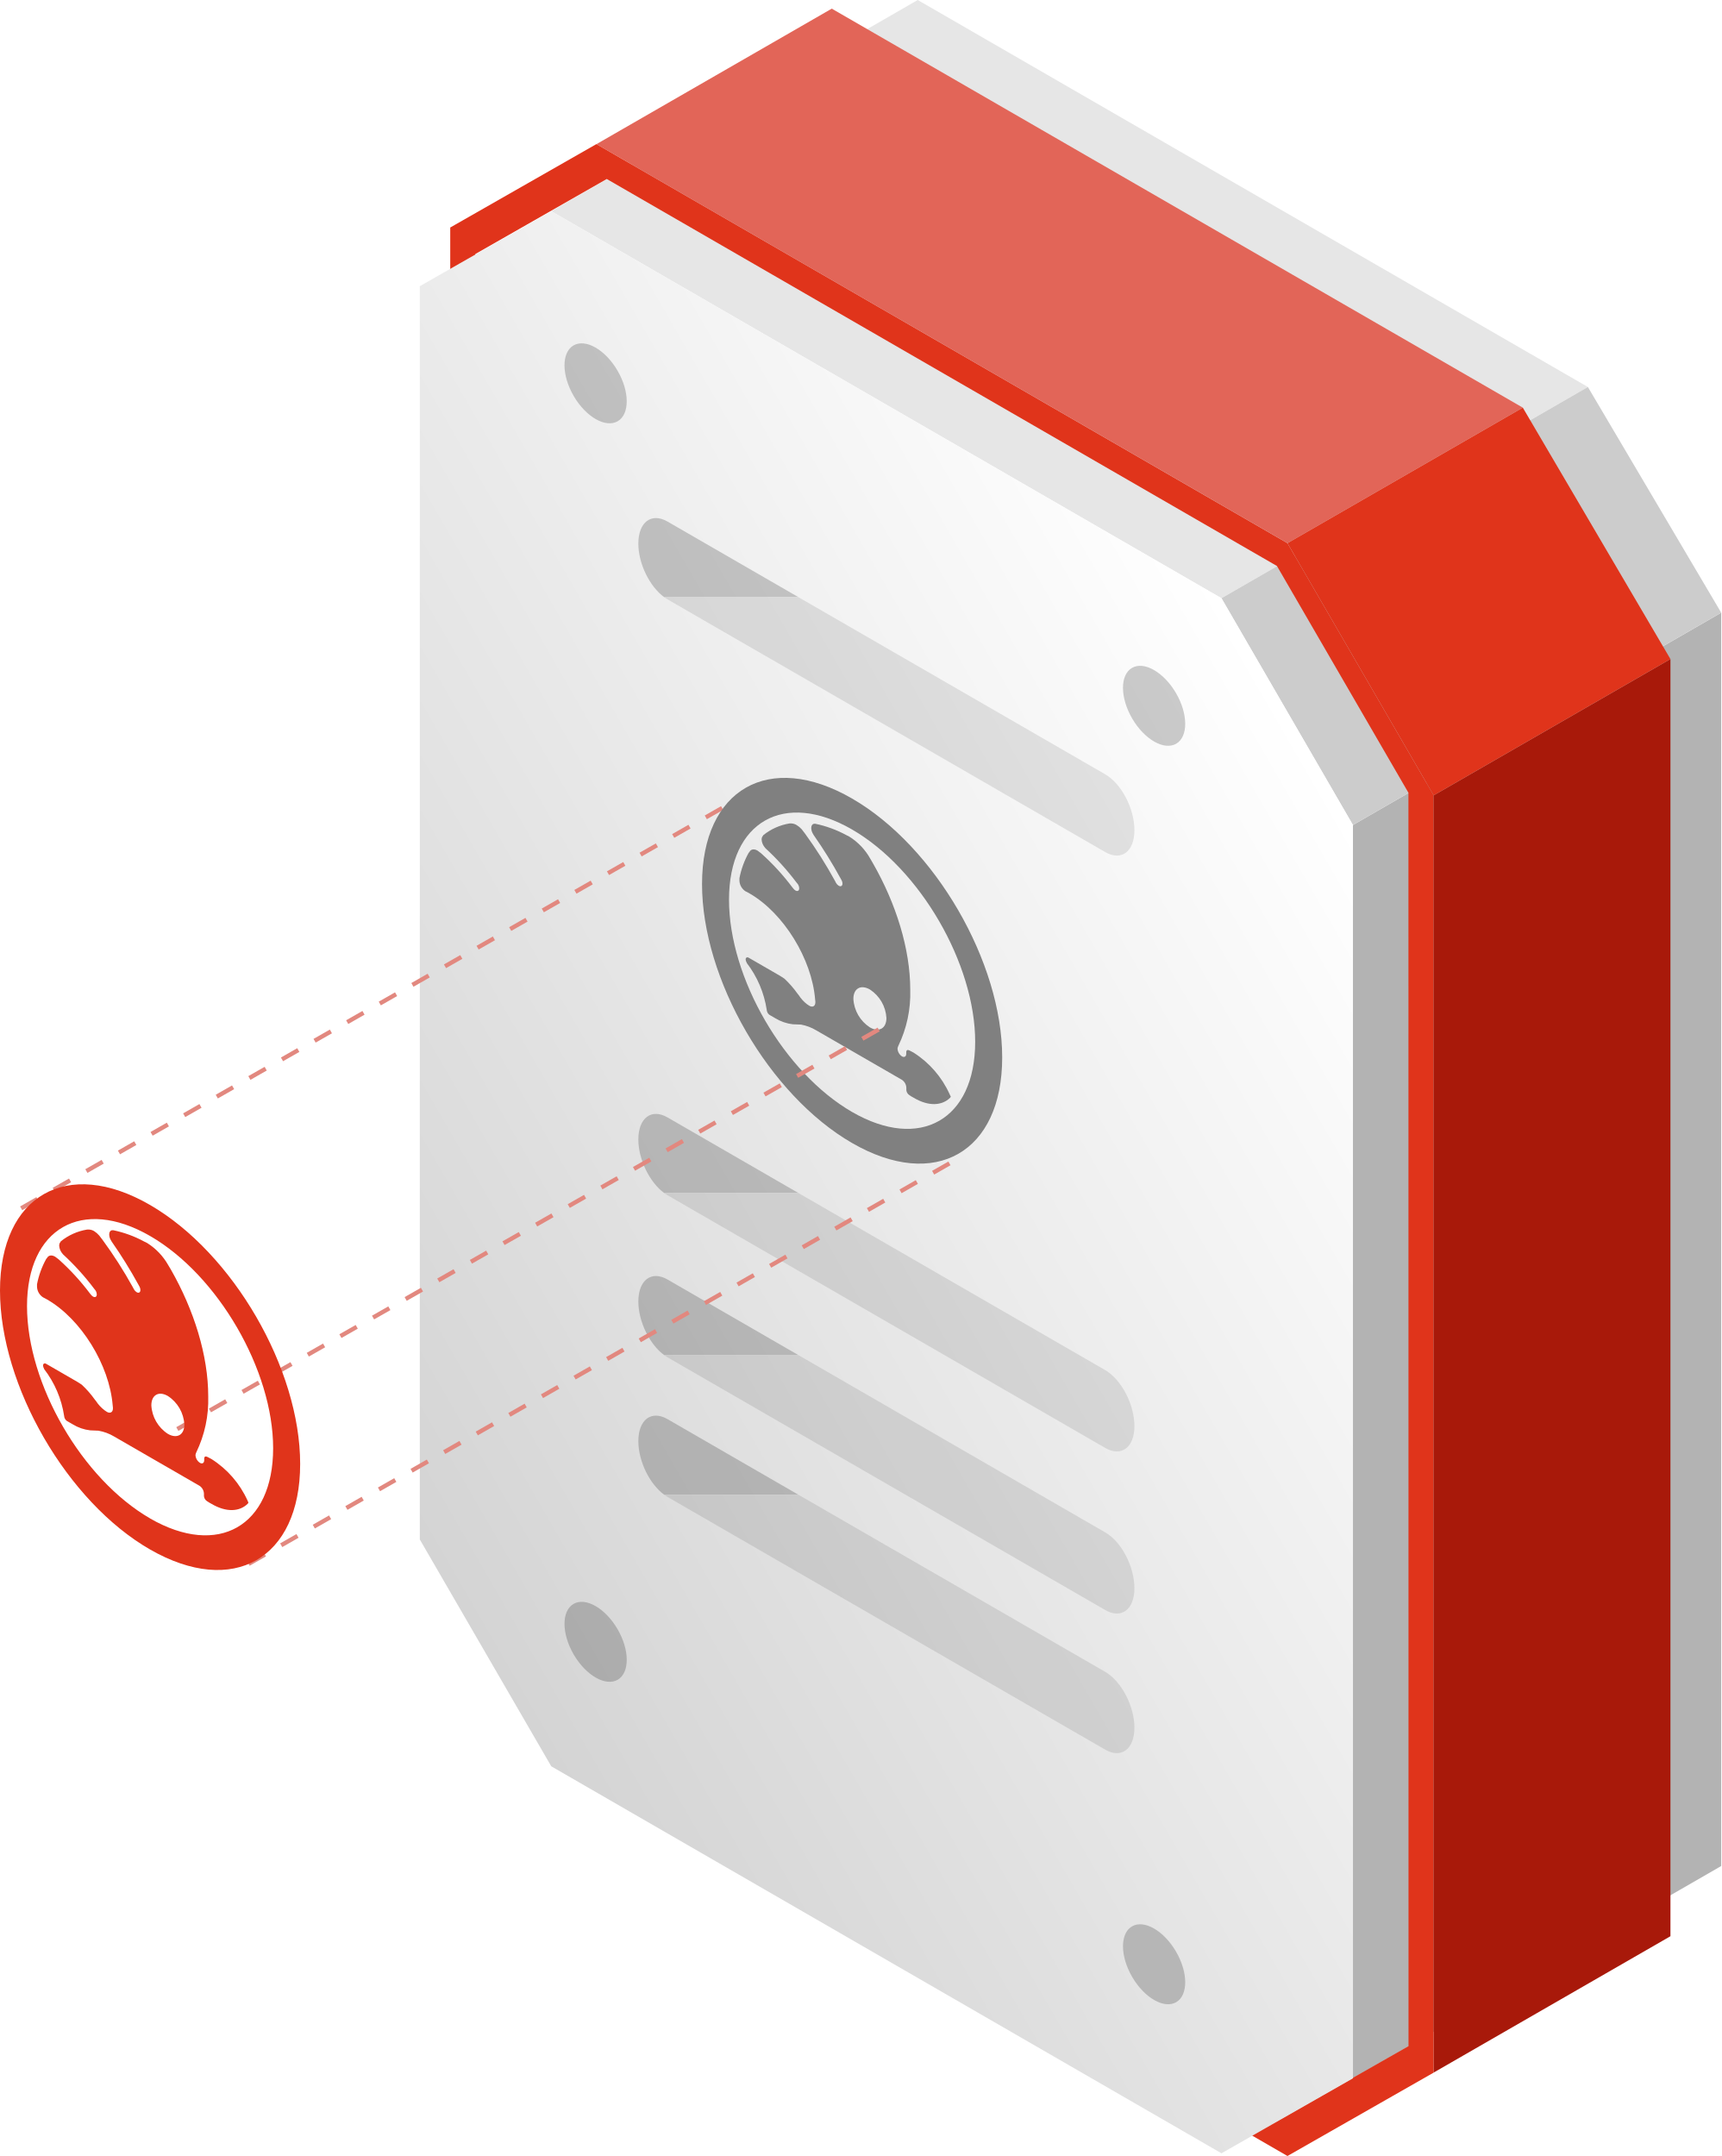
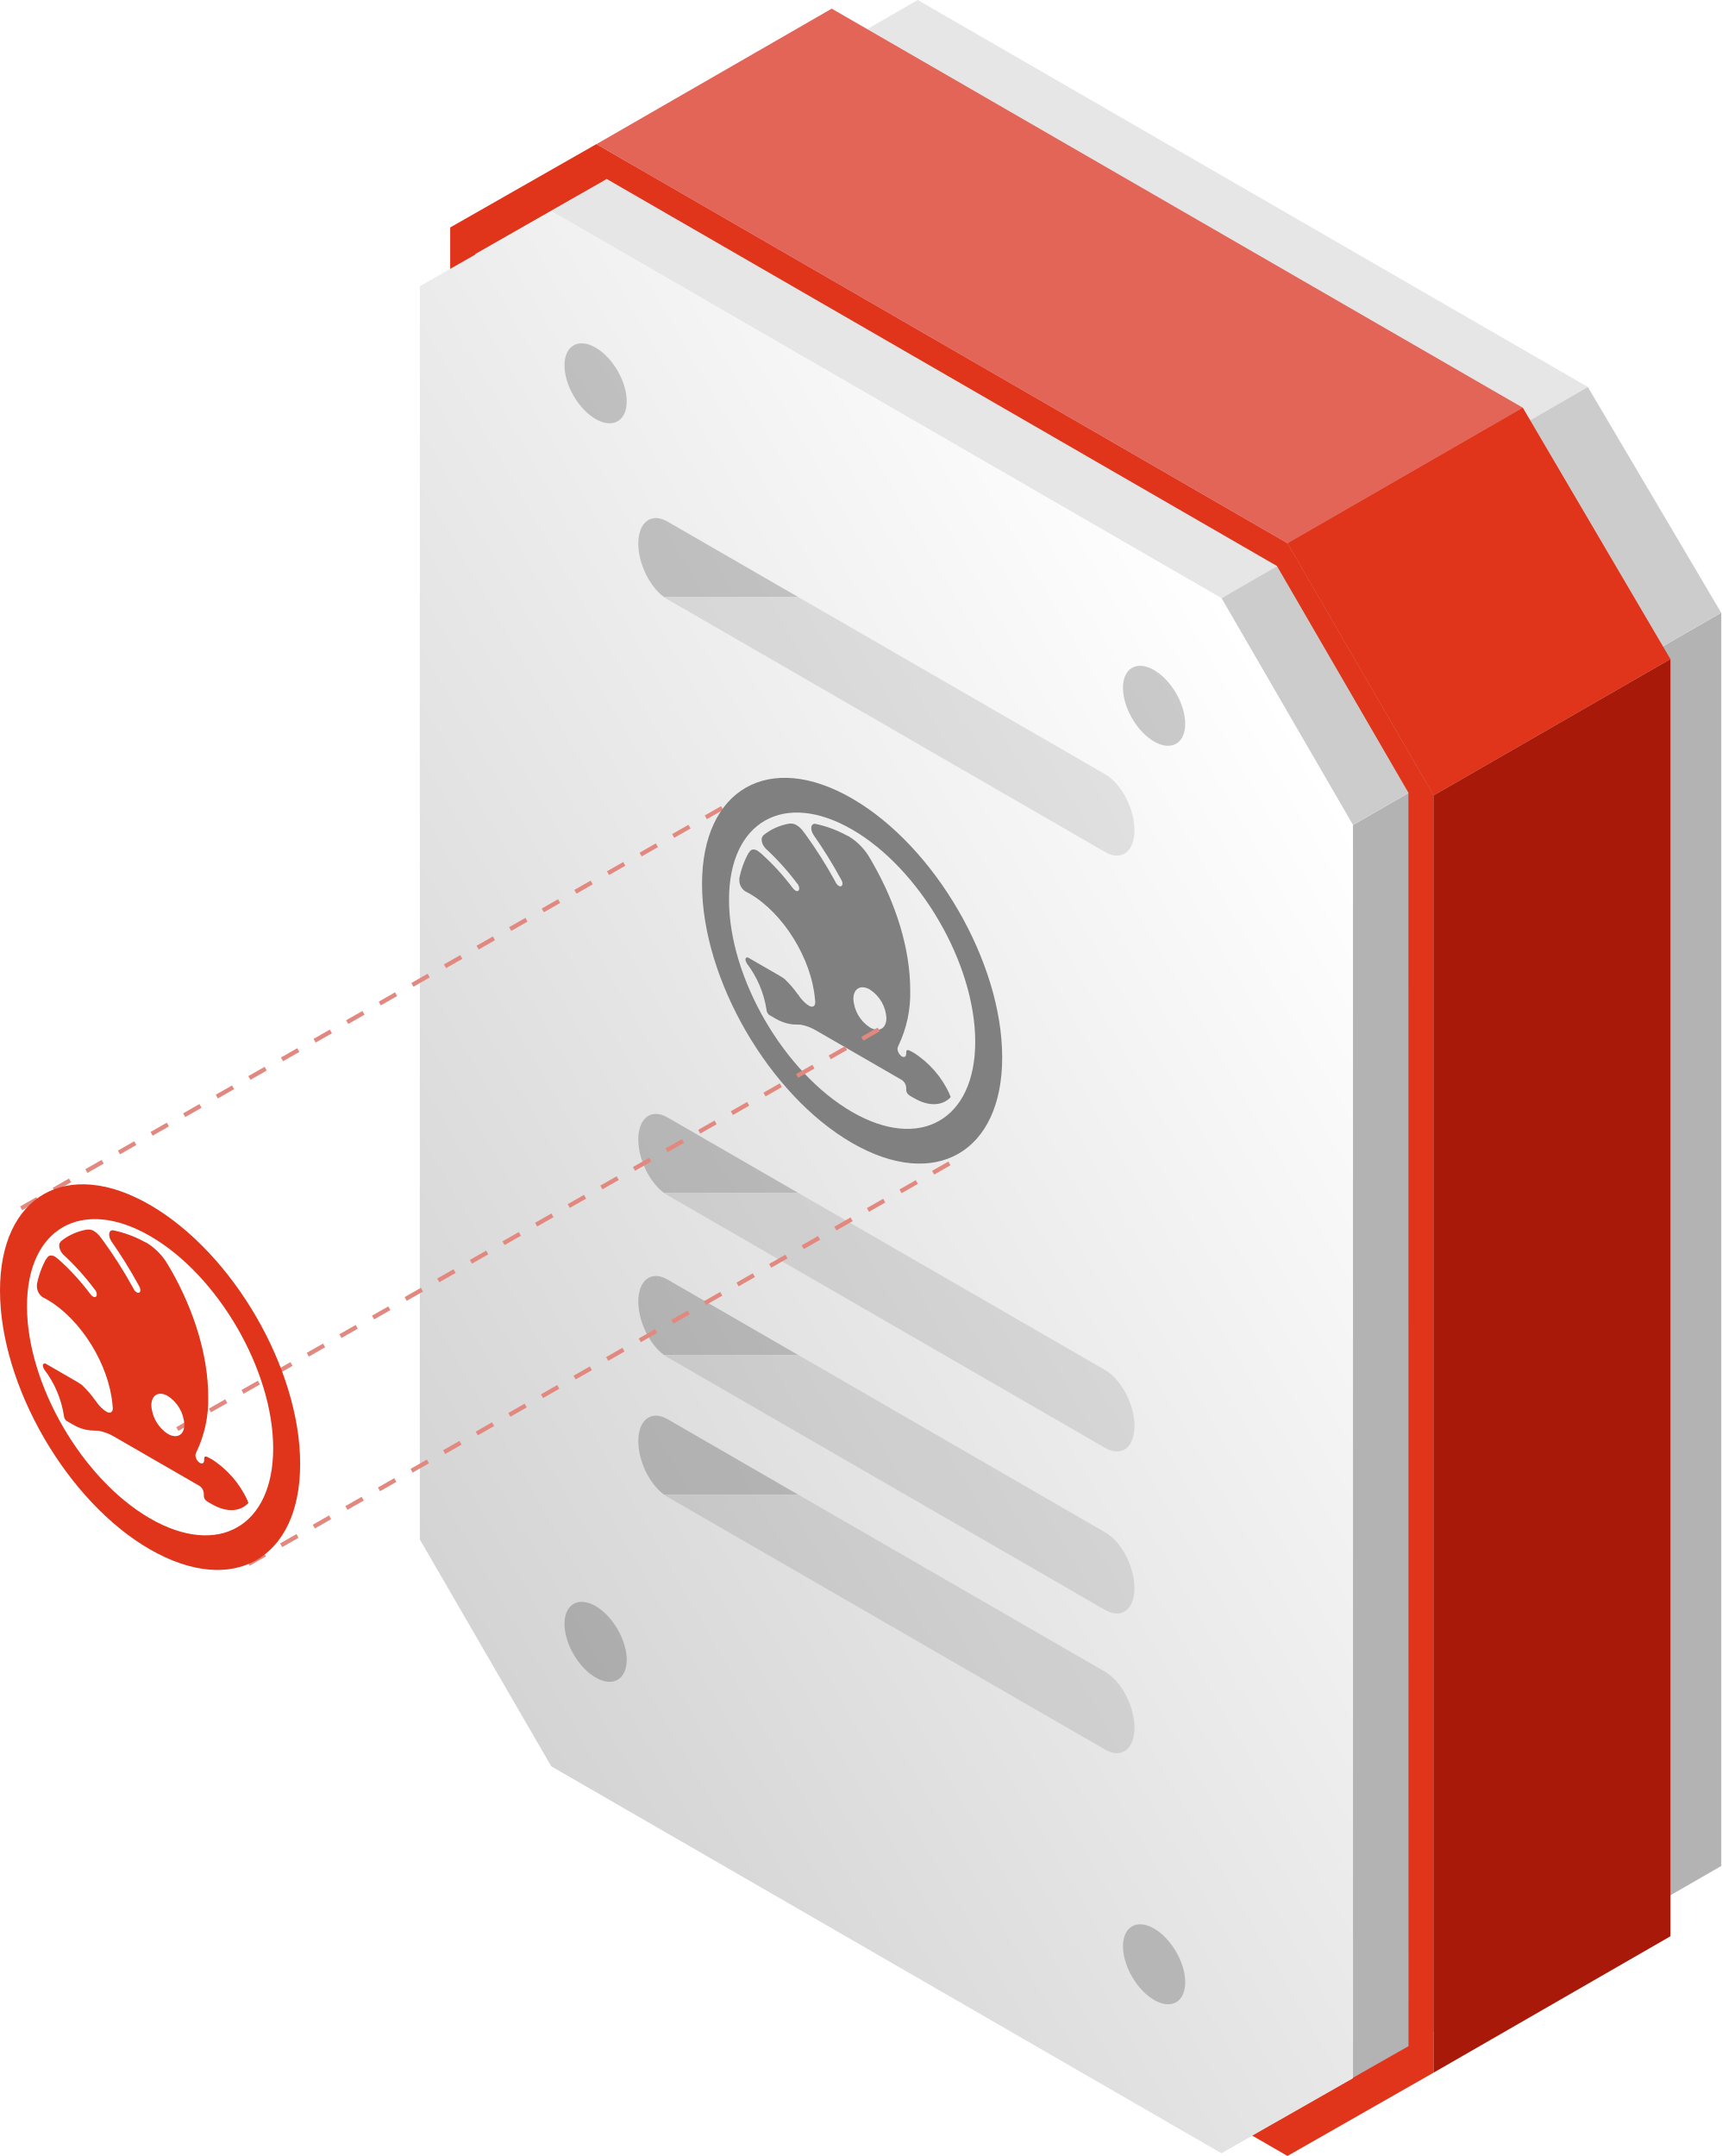
<svg xmlns="http://www.w3.org/2000/svg" viewBox="0 0 394.29 493.83">
+   <style>.A{isolation:isolate}.I{mix-blend-mode:multiply}</style>
  <defs>
-     <style>.cls-1{isolation:isolate;}.cls-2{fill:#b3b3b3;}.cls-3{fill:#e6e6e6;}.cls-4{fill:#ccc;}.cls-5{fill:#e0341b;}.cls-6{fill:#a8190a;}.cls-7{fill:#e26558;}.cls-8{fill:url(#linear-gradient);}.cls-9{mix-blend-mode:multiply;}.cls-10{fill:none;stroke:#e2887f;stroke-miterlimit:10;stroke-width:0.98px;stroke-dasharray:4.3;}.cls-11{fill:gray;}</style>
-     <linearGradient id="linear-gradient" x1="-9244.09" y1="337.53" x2="-9012.91" y2="204.06" gradientTransform="translate(9331.55)" gradientUnits="userSpaceOnUse">
+     <linearGradient id="A" x1="87.46" y1="337.53" x2="318.64" y2="204.06" gradientUnits="userSpaceOnUse">
      <stop offset="0" stop-color="#d4d4d4" />
      <stop offset="1" stop-color="#fff" />
    </linearGradient>
  </defs>
-   <g class="cls-1">
-     <g id="Layer_2" data-name="Layer 2">
-       <g id="Layer_1-2" data-name="Layer 1">
-         <polygon class="cls-2" points="394.29 427.41 309.93 476.04 309.93 188.97 394.29 140.34 394.29 427.41" />
-         <polygon class="cls-3" points="126.29 48.38 210.23 0 363.75 88.64 279.81 137.02 126.29 48.38" />
-         <polygon class="cls-4" points="279.81 137.02 363.75 88.64 394.29 140.34 309.93 188.97 279.81 137.02" />
-         <path class="cls-5" d="M294.93,124.41,136.63,33,103.14,52.11V344.66l33.49,57.77,158.3,91.4,33.49-19.1V182.18Zm27.73,344.25-30.12,17.18L139,397.2,108.9,345.25V58.18L139,41l153.52,88.64,30.12,51.94Z" />
-         <polygon class="cls-6" points="382.66 443.49 328.42 474.72 328.42 182.18 382.66 150.96 382.66 443.49" />
-         <polygon class="cls-7" points="136.63 33.02 190.54 1.98 348.84 93.37 294.93 124.41 136.63 33.02" />
-         <polygon class="cls-5" points="294.93 124.41 348.84 93.37 382.66 150.96 328.42 182.18 294.93 124.41" />
-         <polygon class="cls-8" points="279.81 137.02 126.28 48.38 96.17 65.55 96.17 352.62 126.28 404.57 279.81 493.21 309.93 476.04 309.93 188.97 279.81 137.02" />
-         <g class="cls-9">
-           <path class="cls-4" d="M152.91,325.05c-3.69-2.13-6.68.13-6.68,5.05h0c0,4.59,2.6,9.86,5.94,12.28h30.75Z" />
-           <path class="cls-3" d="M253.19,382.94l-70.27-40.56H152.17a8.6,8.6,0,0,0,.74.49l100.28,57.89c3.69,2.13,6.68-.13,6.68-5.05h0C259.87,390.79,256.88,385.07,253.19,382.94Z" />
-           <path class="cls-4" d="M152.91,293.07c-3.69-2.13-6.68.13-6.68,5.05h0c0,4.58,2.6,9.86,5.94,12.28h30.75Z" />
-           <path class="cls-3" d="M253.19,351,182.92,310.4H152.17a8.6,8.6,0,0,0,.74.49l100.28,57.89c3.69,2.13,6.68-.13,6.68-5h0C259.87,358.81,256.88,353.09,253.19,351Z" />
-           <path class="cls-4" d="M152.91,255.94c-3.69-2.13-6.68.13-6.68,5.05h0c0,4.59,2.6,9.86,5.94,12.28h30.75Z" />
-           <path class="cls-3" d="M253.19,313.83l-70.27-40.56H152.17a8.6,8.6,0,0,0,.74.49l100.28,57.89c3.69,2.13,6.68-.13,6.68-5h0C259.87,321.68,256.88,316,253.19,313.83Z" />
-           <path class="cls-4" d="M152.91,119.46c-3.69-2.13-6.68.13-6.68,5.05h0c0,4.59,2.6,9.86,5.94,12.28h30.75Z" />
-           <path class="cls-3" d="M253.19,177.36l-70.27-40.57H152.17a8.6,8.6,0,0,0,.74.49l100.28,57.89c3.69,2.13,6.68-.13,6.68-5h0C259.87,185.2,256.88,179.49,253.19,177.36Z" />
-           <ellipse class="cls-4" cx="264.38" cy="161.66" rx="5.8" ry="10.05" transform="translate(-45.45 155.53) rotate(-30.31)" />
-           <ellipse class="cls-4" cx="136.44" cy="87.8" rx="5.8" ry="10.05" transform="translate(-25.66 80.86) rotate(-30.31)" />
-           <ellipse class="cls-4" cx="264.38" cy="449.91" rx="5.8" ry="10.05" transform="translate(-190.92 194.93) rotate(-30.31)" />
-           <ellipse class="cls-4" cx="136.44" cy="376.05" rx="5.8" ry="10.05" transform="translate(-171.13 120.27) rotate(-30.31)" />
+   <g class="A">
+     <g>
+       <g>
+         <path d="M394.3 427.4l-84.36 48.63V188.97l84.36-48.63V427.4z" fill="#b3b3b3" />
+         <path d="M126.3 48.38L210.23 0l153.52 88.64-83.94 48.38L126.3 48.38z" fill="#e6e6e6" />
+         <path d="M279.8 137.02l83.94-48.38 30.54 51.7-84.36 48.63-30.12-51.95z" fill="#ccc" />
+         <path d="M294.93 124.4L136.63 33l-33.5 19.1v292.55l33.5 57.77 158.3 91.4 33.5-19.1V182.18zm27.73 344.25l-30.12 17.18L139 397.2l-30.1-51.95V58.18L139 41l153.52 88.64 30.12 51.94z" fill="#e0341b" />
+         <path d="M382.66 443.5l-54.24 31.23V182.18l54.24-31.22V443.5z" fill="#a8190a" />
+         <path d="M136.63 33.02l53.9-31.04 158.3 91.4-53.9 31.04-158.3-91.4z" fill="#e26558" />
+         <path d="M294.93 124.4l53.9-31.04 33.82 57.6-54.24 31.22-33.5-57.77z" fill="#e0341b" />
+         <path d="M279.8 137.02L126.28 48.38l-30.1 17.17v287.07l30.1 51.95L279.8 493.2l30.12-17.17V188.97l-30.12-51.95z" fill="url(#A)" />
+         <g class="I">
+           <path d="M152.9 325.05c-3.7-2.13-6.68.13-6.68 5.05h0c0 4.6 2.6 9.86 5.94 12.28h30.75z" fill="#ccc" />
+           <path d="M253.2 382.94l-70.27-40.56h-30.75a8.6 8.6 0 0 0 .74.49l100.28 57.9c3.7 2.13 6.68-.13 6.68-5.05h0c0-4.92-3-10.64-6.68-12.77z" fill="#e6e6e6" />
+           <path d="M152.9 293.07c-3.7-2.13-6.68.13-6.68 5.05h0c0 4.58 2.6 9.86 5.94 12.28h30.75z" fill="#ccc" />
+           <path d="M253.2 351l-70.27-40.6h-30.75a8.6 8.6 0 0 0 .74.49l100.28 57.9c3.7 2.13 6.68-.13 6.68-5h0c0-4.97-3-10.7-6.68-12.78z" fill="#e6e6e6" />
+           <path d="M152.9 255.94c-3.7-2.13-6.68.13-6.68 5.05h0c0 4.6 2.6 9.86 5.94 12.28h30.75z" fill="#ccc" />
+           <path d="M253.2 313.83l-70.27-40.56h-30.75a8.6 8.6 0 0 0 .74.49l100.28 57.9c3.7 2.13 6.68-.13 6.68-5h0c0-4.97-3-10.65-6.68-12.82z" fill="#e6e6e6" />
+           <path d="M152.9 119.46c-3.7-2.13-6.68.13-6.68 5.05h0c0 4.6 2.6 9.86 5.94 12.28h30.75z" fill="#ccc" />
+           <path d="M253.2 177.36l-70.27-40.57h-30.75a8.6 8.6 0 0 0 .74.49l100.28 57.9c3.7 2.13 6.68-.13 6.68-5h0c0-4.97-3-10.68-6.68-12.8z" fill="#e6e6e6" />
+           <g fill="#ccc">
+             <ellipse cx="264.38" cy="161.66" rx="5.8" ry="10.05" transform="matrix(.863307 -.504678 .504678 .863307 -45.45 155.53)" />
+             <ellipse cx="136.44" cy="87.8" rx="5.8" ry="10.05" transform="matrix(.863307 -.504678 .504678 .863307 -25.66 80.86)" />
+             <ellipse cx="264.38" cy="449.91" rx="5.8" ry="10.05" transform="matrix(.863307 -.504678 .504678 .863307 -190.92 194.93)" />
+             <ellipse cx="136.44" cy="376.05" rx="5.8" ry="10.05" transform="matrix(.863307 -.504678 .504678 .863307 -171.13 120.27)" />
+           </g>
        </g>
-         <line class="cls-10" x1="56.95" y1="358.2" x2="220.11" y2="264.98" />
-         <line class="cls-10" x1="4.85" y1="276.76" x2="167.01" y2="184.17" />
-         <path class="cls-11" d="M195.2,182.91c-19-11-34.38-2.19-34.38,19.6s15.39,48.34,34.38,59.3,34.38,2.19,34.38-19.61S214.19,193.87,195.2,182.91Zm0,71.79C179.63,245.71,167,224,167,206.08S179.63,181,195.2,190s28.19,30.76,28.19,48.62S210.77,263.69,195.2,254.7Z" />
-         <path class="cls-11" d="M217.52,250.59a22,22,0,0,0-8.24-9.49c-.28-.16-.55-.3-.82-.43l-.17-.08c-.36-.2-.65-.06-.69.32l0,.45c0,.66-.47.92-1,.59a2.28,2.28,0,0,1-1-1.78,2,2,0,0,1,.19-.62,27.66,27.66,0,0,0,2.73-12.82c0-9.39-3.26-19.77-8.55-29l-.61-1.05a14,14,0,0,0-4.83-5.07l-.66-.33a26,26,0,0,0-7.11-2.6h-.17c-.44,0-.75.36-.75,1a2.65,2.65,0,0,0,.32,1.18l.24.42a104.54,104.54,0,0,1,6.14,9.89l.18.33a1.77,1.77,0,0,1,.27.89c0,.54-.39.76-.86.49a1.79,1.79,0,0,1-.61-.64l-.27-.52a99.73,99.73,0,0,0-6.84-10.79l-.77-1a5.1,5.1,0,0,0-1.15-.95,2.48,2.48,0,0,0-1.16-.37l-.47,0a12.88,12.88,0,0,0-6,2.68l-.28.44a1.33,1.33,0,0,0-.11.56,3,3,0,0,0,.61,1.66l.26.33a58.48,58.48,0,0,1,7.16,7.91l.24.28a1.82,1.82,0,0,1,.34,1c0,.55-.38.77-.85.5a1.59,1.59,0,0,1-.4-.34l-.29-.34a53.75,53.75,0,0,0-7.21-7.86l-.78-.59c-.83-.48-1.54-.33-1.87.29l-.19.23a19.59,19.59,0,0,0-2.1,5.79l0,.42a1.34,1.34,0,0,0,0,.2,3.05,3.05,0,0,0,1.37,2.37l.41.2.55.31c7.81,4.51,14.24,15,15,24.2l.06.57a1,1,0,0,1,0,.17c0,.87-.62,1.22-1.38.78l-.53-.35a8.24,8.24,0,0,1-1.92-2.11l-.26-.32a22.56,22.56,0,0,0-3-3.43s-1.09-.74-1.75-1.08l-6.44-3.72c-.38-.22-.69,0-.69.39a1.4,1.4,0,0,0,.25.74l0,.07a23.39,23.39,0,0,1,4.58,10.74v0a1.56,1.56,0,0,0,.59,1.13l1.38.8a9.92,9.92,0,0,0,4,1.38l1.89.07a10.53,10.53,0,0,1,3.5,1.33l19.62,11.33a2.29,2.29,0,0,1,1,1.78l0,.53a1.53,1.53,0,0,0,.46,1l.26.21q.48.33,1,.6c3.4,2,6.41,1.82,8.29,0a2,2,0,0,0,.18-.25C217.67,250.88,217.52,250.59,217.52,250.59Zm-18.25-15.27a8.32,8.32,0,0,1-3.78-6.52c0-2.4,1.69-3.36,3.78-2.16a8.35,8.35,0,0,1,3.79,6.53C203.06,235.56,201.36,236.53,199.27,235.32Z" />
-         <line class="cls-10" x1="40.62" y1="327.32" x2="203.06" y2="234.79" />
-         <path class="cls-5" d="M34.38,276c-19-11-34.38-2.19-34.38,19.6S15.39,344,34.38,354.91s34.38,2.19,34.38-19.6S53.37,287,34.38,276Zm0,71.79c-15.57-9-28.19-30.75-28.19-48.62s12.62-25.06,28.19-16.07,28.19,30.76,28.19,48.62S50,356.79,34.38,347.8Z" />
-         <path class="cls-5" d="M56.7,343.69a22,22,0,0,0-8.24-9.49c-.28-.15-.55-.3-.82-.43l-.17-.08c-.36-.2-.66-.06-.69.32l0,.45c0,.66-.46.92-1,.59a2.26,2.26,0,0,1-1-1.78,2.06,2.06,0,0,1,.19-.62,27.63,27.63,0,0,0,2.73-12.82c0-9.38-3.26-19.77-8.56-29.05l-.6-1a14.21,14.21,0,0,0-4.83-5.07l-.67-.33a25.9,25.9,0,0,0-7.1-2.6h-.17c-.45,0-.75.36-.75,1a2.61,2.61,0,0,0,.32,1.18l.24.42a106.63,106.63,0,0,1,6.14,9.89l.18.33a1.75,1.75,0,0,1,.26.89c0,.54-.38.76-.85.49a1.71,1.71,0,0,1-.61-.64l-.28-.52A101.22,101.22,0,0,0,23.5,284l-.77-1a5.1,5.1,0,0,0-1.15-1,2.52,2.52,0,0,0-1.16-.37l-.47,0a12.88,12.88,0,0,0-6,2.68l-.28.44a1.33,1.33,0,0,0-.11.56,3,3,0,0,0,.61,1.66l.26.33a58.48,58.48,0,0,1,7.16,7.91l.23.28a1.76,1.76,0,0,1,.35,1c0,.54-.38.76-.86.49a1.75,1.75,0,0,1-.39-.33l-.29-.35a54.27,54.27,0,0,0-7.21-7.86l-.78-.59c-.83-.48-1.54-.33-1.87.29l-.19.23a19.7,19.7,0,0,0-2.1,5.79l0,.42a1.34,1.34,0,0,0,0,.2,3.05,3.05,0,0,0,1.37,2.37l.41.21.55.3c7.81,4.51,14.24,15,15,24.2l.06.57c0,.06,0,.12,0,.17,0,.87-.62,1.22-1.38.79l-.53-.36A8.24,8.24,0,0,1,22,320.92l-.26-.32a22.56,22.56,0,0,0-3-3.43s-1.09-.74-1.75-1.08l-6.44-3.72c-.38-.21-.69,0-.69.4a1.44,1.44,0,0,0,.24.73l0,.07a23.31,23.31,0,0,1,4.59,10.74v0a1.56,1.56,0,0,0,.59,1.13l1.38.8a9.77,9.77,0,0,0,4,1.38l1.89.08A10.36,10.36,0,0,1,26.09,329l19.63,11.33a2.28,2.28,0,0,1,1,1.78l0,.54a1.57,1.57,0,0,0,.46,1l.26.2a9.6,9.6,0,0,0,1,.6c3.39,2,6.41,1.82,8.29,0a2,2,0,0,0,.18-.25C56.85,344,56.7,343.69,56.7,343.69ZM38.45,328.42a8.31,8.31,0,0,1-3.78-6.52c0-2.39,1.69-3.36,3.78-2.15a8.31,8.31,0,0,1,3.78,6.52C42.23,328.67,40.54,329.63,38.45,328.42Z" />
+         <g fill="none" stroke="#e2887f" stroke-miterlimit="10" stroke-width=".98" stroke-dasharray="4.3">
+           <path d="M56.95 358.2l163.16-93.22M4.85 276.76L167 184.17" />
+         </g>
+         <g fill="gray">
+           <path d="M195.2 182.9c-19-11-34.38-2.2-34.38 19.6s15.4 48.34 34.38 59.3 34.38 2.2 34.38-19.6-15.4-48.33-34.38-59.3zm0 71.8c-15.57-9-28.2-30.7-28.2-48.62S179.63 181 195.2 190s28.2 30.76 28.2 48.62-12.62 25.07-28.2 16.08zm22.32-4.1a22 22 0 0 0-8.24-9.49l-.82-.43-.17-.08c-.36-.2-.65-.06-.7.32v.45c0 .66-.47.92-1 .6a2.28 2.28 0 0 1-1-1.78 2 2 0 0 1 .19-.62 27.66 27.66 0 0 0 2.73-12.82c0-9.4-3.26-19.77-8.55-29l-.6-1.05a14 14 0 0 0-4.83-5.07l-.66-.33a26 26 0 0 0-7.11-2.6h-.17c-.44 0-.75.36-.75 1a2.65 2.65 0 0 0 .32 1.18l.24.42a104.54 104.54 0 0 1 6.14 9.89l.18.33a1.77 1.77 0 0 1 .27.89c0 .54-.4.76-.86.5a1.79 1.79 0 0 1-.61-.64l-.27-.52a99.73 99.73 0 0 0-6.84-10.79l-.77-1a5.1 5.1 0 0 0-1.15-.95 2.48 2.48 0 0 0-1.16-.37h-.47a12.88 12.88 0 0 0-6 2.68l-.28.44a1.33 1.33 0 0 0-.11.56 3 3 0 0 0 .61 1.66l.26.33a58.48 58.48 0 0 1 7.16 7.91l.24.28a1.82 1.82 0 0 1 .34 1c0 .55-.38.77-.85.5a1.59 1.59 0 0 1-.4-.34l-.3-.34a53.75 53.75 0 0 0-7.21-7.86l-.78-.6c-.83-.48-1.54-.33-1.87.3l-.2.23a19.59 19.59 0 0 0-2.1 5.79v.42a1.34 1.34 0 0 0 0 .2 3.05 3.05 0 0 0 1.37 2.37l.4.2.55.3c7.8 4.5 14.24 15 15 24.2l.06.57a1 1 0 0 1 0 .17c0 .87-.62 1.22-1.38.78l-.53-.35a8.24 8.24 0 0 1-1.92-2.11l-.26-.32a22.56 22.56 0 0 0-3-3.43s-1.1-.74-1.75-1.08l-6.44-3.72c-.38-.22-.7 0-.7.4a1.4 1.4 0 0 0 .25.74v.07a23.39 23.39 0 0 1 4.58 10.74h0a1.56 1.56 0 0 0 .59 1.13l1.38.8a9.92 9.92 0 0 0 4 1.38l1.9.07a10.53 10.53 0 0 1 3.5 1.33l19.62 11.33a2.29 2.29 0 0 1 1 1.78v.53a1.53 1.53 0 0 0 .46 1l.26.2q.48.33 1 .6c3.4 2 6.4 1.82 8.3 0a2 2 0 0 0 .18-.25c-.14-.33-.3-.62-.3-.62zm-18.25-15.27a8.32 8.32 0 0 1-3.78-6.52c0-2.4 1.7-3.36 3.78-2.16a8.35 8.35 0 0 1 3.79 6.53c0 2.4-1.7 3.36-3.8 2.15z" />
+         </g>
+         <path d="M40.62 327.32l162.44-92.53" fill="none" stroke="#e2887f" stroke-miterlimit="10" stroke-width=".98" stroke-dasharray="4.3" />
+         <g fill="#e0341b">
+           <path d="M34.38 276C15.38 265 0 273.8 0 295.6s15.4 48.4 34.38 59.3 34.38 2.2 34.38-19.6S53.37 287 34.38 276zm0 71.8c-15.57-9-28.2-30.75-28.2-48.62s12.62-25.06 28.2-16.07 28.2 30.76 28.2 48.62S50 356.8 34.38 347.8zm22.32-4.1a22 22 0 0 0-8.24-9.49l-.82-.43-.17-.08c-.36-.2-.66-.06-.7.32v.45c0 .66-.46.92-1 .6a2.26 2.26 0 0 1-1-1.78 2.06 2.06 0 0 1 .19-.62 27.63 27.63 0 0 0 2.73-12.82c0-9.38-3.26-19.77-8.56-29.05l-.6-1a14.21 14.21 0 0 0-4.83-5.07l-.67-.33a25.9 25.9 0 0 0-7.1-2.6h-.17c-.45 0-.75.36-.75 1a2.61 2.61 0 0 0 .32 1.18l.24.42a106.63 106.63 0 0 1 6.14 9.89l.18.33a1.75 1.75 0 0 1 .26.89c0 .54-.38.76-.85.5a1.71 1.71 0 0 1-.61-.64l-.28-.52A101.22 101.22 0 0 0 23.5 284l-.77-1a5.1 5.1 0 0 0-1.15-1 2.52 2.52 0 0 0-1.16-.37h-.47a12.88 12.88 0 0 0-6 2.68l-.28.44a1.33 1.33 0 0 0-.11.56 3 3 0 0 0 .61 1.66l.26.33a58.48 58.48 0 0 1 7.16 7.91l.23.28a1.76 1.76 0 0 1 .35 1c0 .54-.38.76-.86.5a1.75 1.75 0 0 1-.39-.33l-.3-.35a54.27 54.27 0 0 0-7.21-7.86l-.78-.6c-.83-.48-1.54-.33-1.87.3l-.2.23a19.7 19.7 0 0 0-2.1 5.79v.42a1.34 1.34 0 0 0 0 .2 3.05 3.05 0 0 0 1.37 2.37l.4.2.55.3c7.8 4.5 14.24 15 15 24.2l.06.57v.17c0 .87-.62 1.22-1.38.8l-.53-.36a8.24 8.24 0 0 1-1.96-2.11l-.26-.32a22.56 22.56 0 0 0-3-3.43s-1.1-.74-1.75-1.08l-6.44-3.72c-.38-.2-.7 0-.7.4a1.44 1.44 0 0 0 .24.73v.07a23.31 23.31 0 0 1 4.59 10.74h0a1.56 1.56 0 0 0 .59 1.13l1.38.8a9.77 9.77 0 0 0 4 1.38l1.9.08a10.36 10.36 0 0 1 3.54 1.3l19.63 11.33a2.28 2.28 0 0 1 1 1.78v.54a1.57 1.57 0 0 0 .46 1l.26.2a9.6 9.6 0 0 0 1 .6c3.4 2 6.4 1.82 8.3 0a2 2 0 0 0 .18-.25c-.06-.2-.2-.5-.2-.5zm-18.25-15.27a8.31 8.31 0 0 1-3.78-6.52c0-2.4 1.7-3.36 3.78-2.15a8.31 8.31 0 0 1 3.78 6.52c0 2.4-1.7 3.36-3.78 2.15z" />
+         </g>
      </g>
    </g>
  </g>
</svg>
